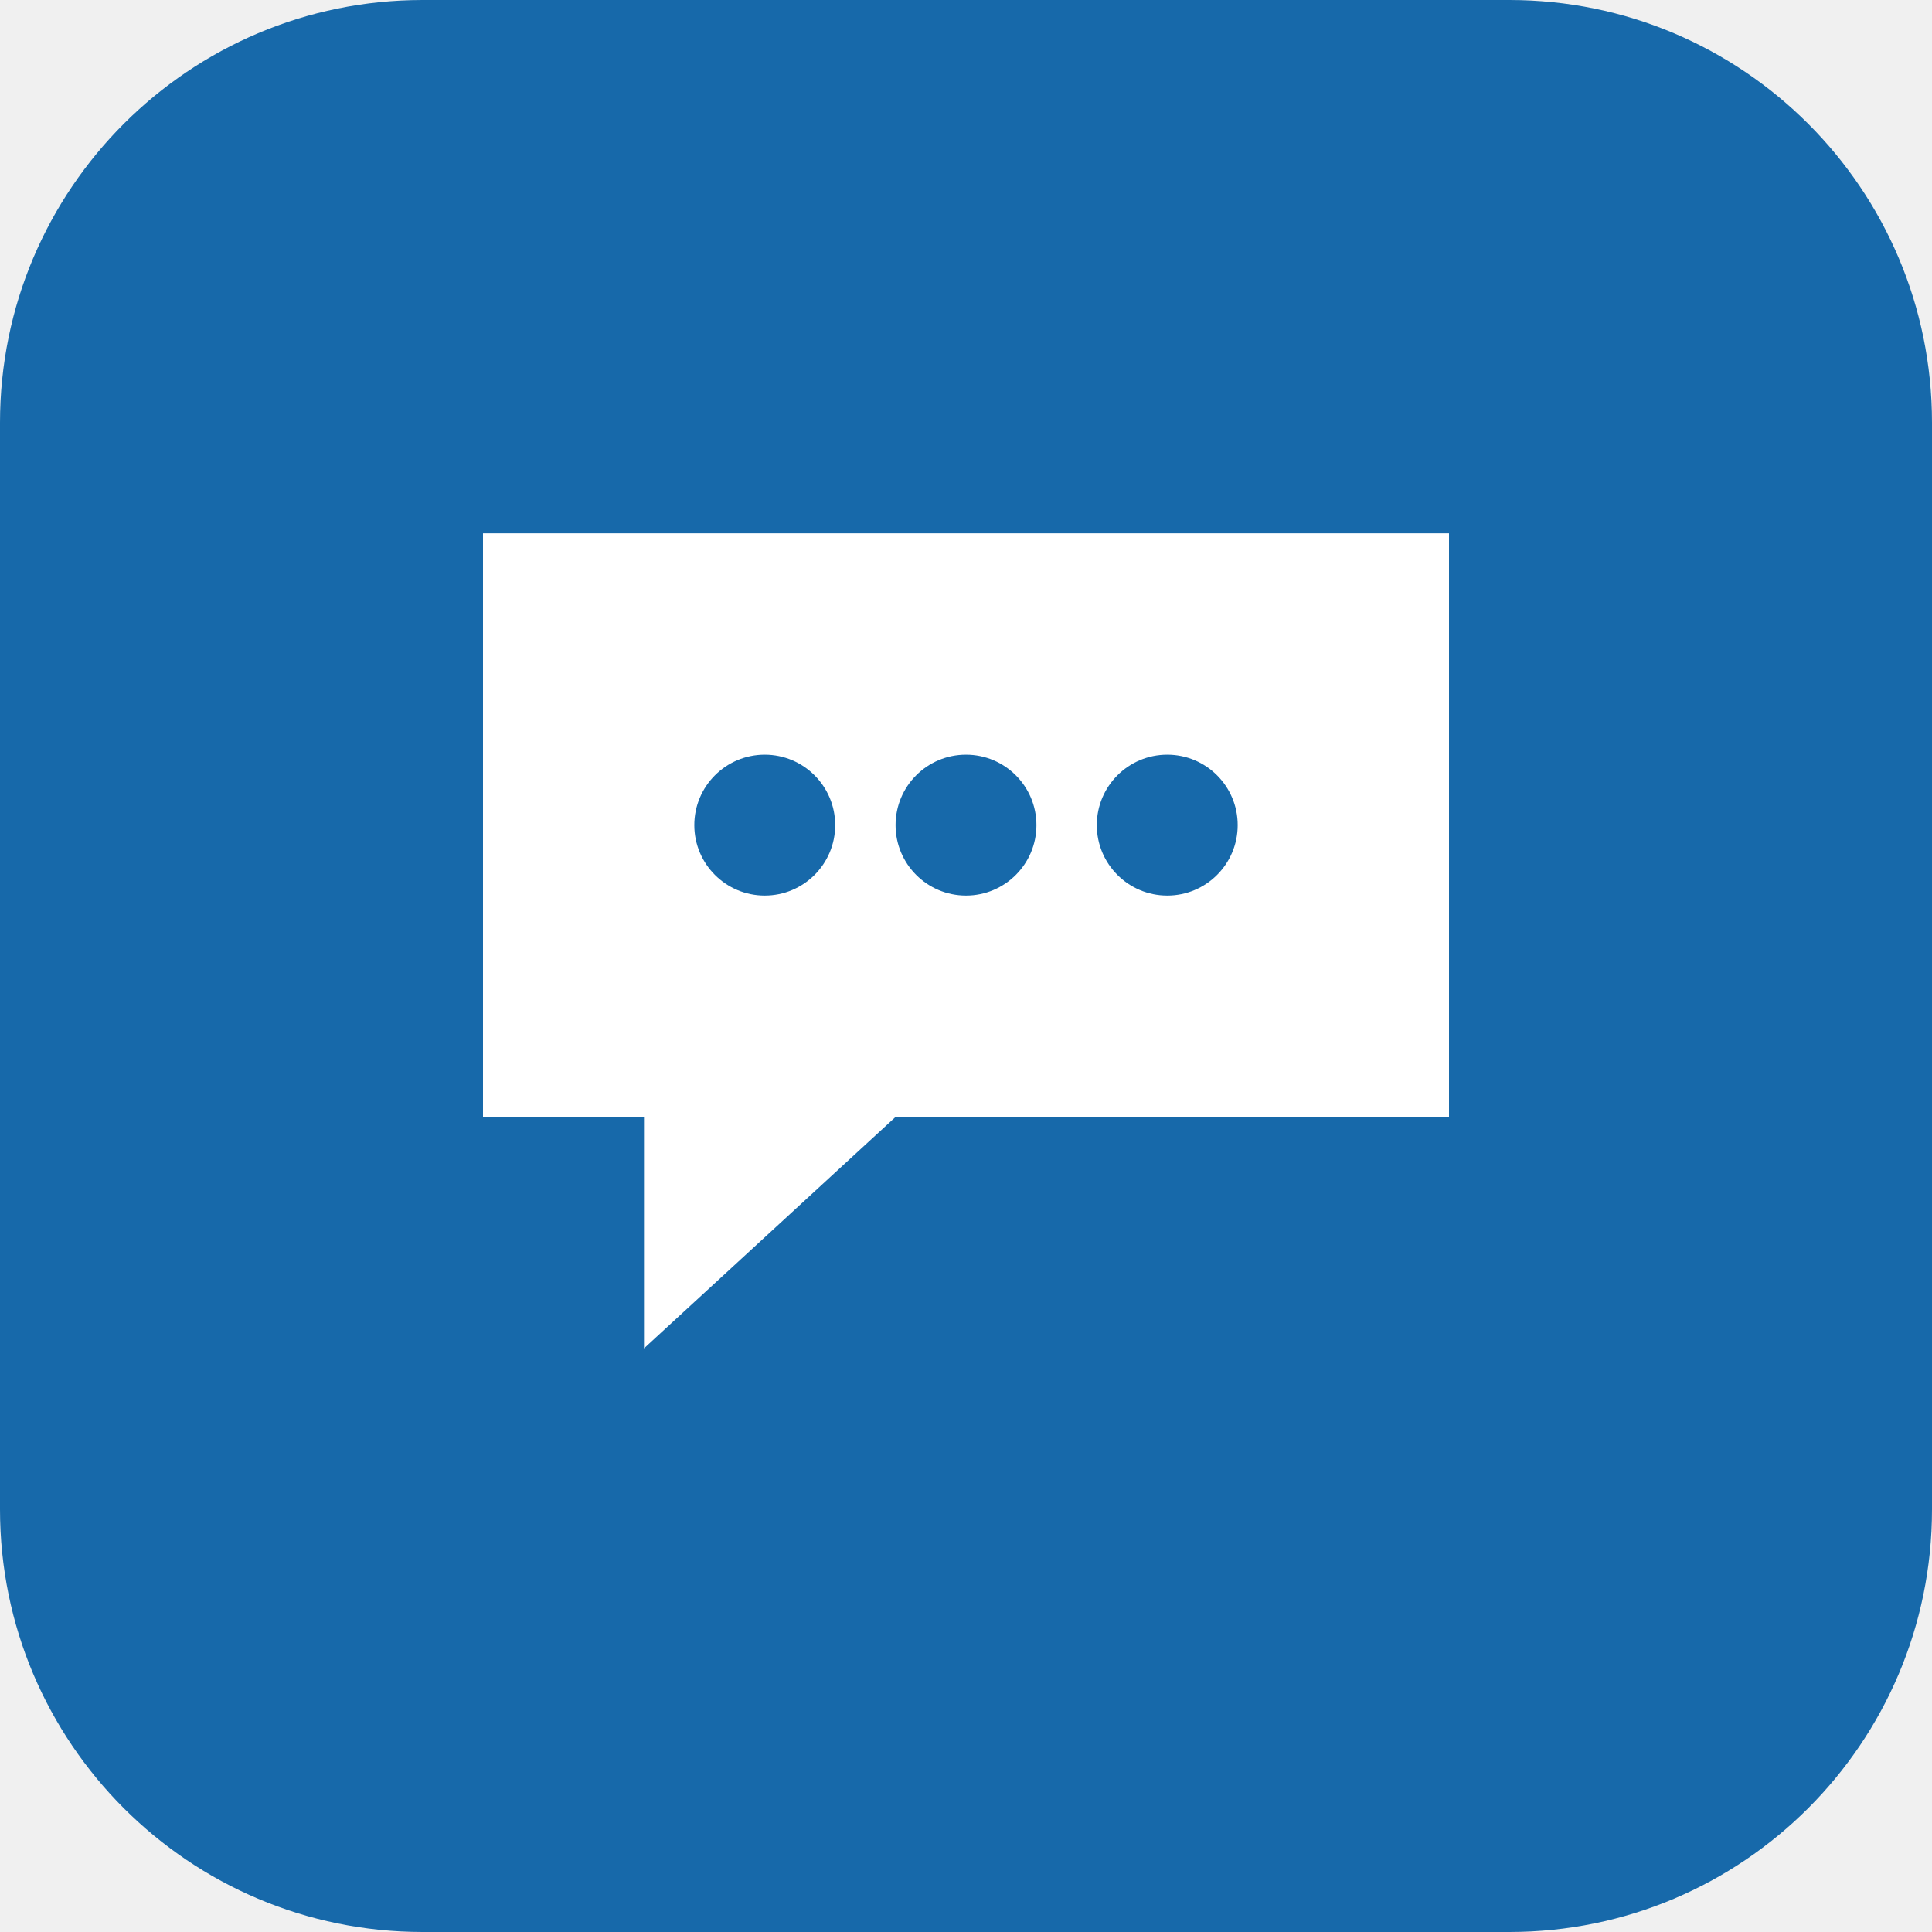
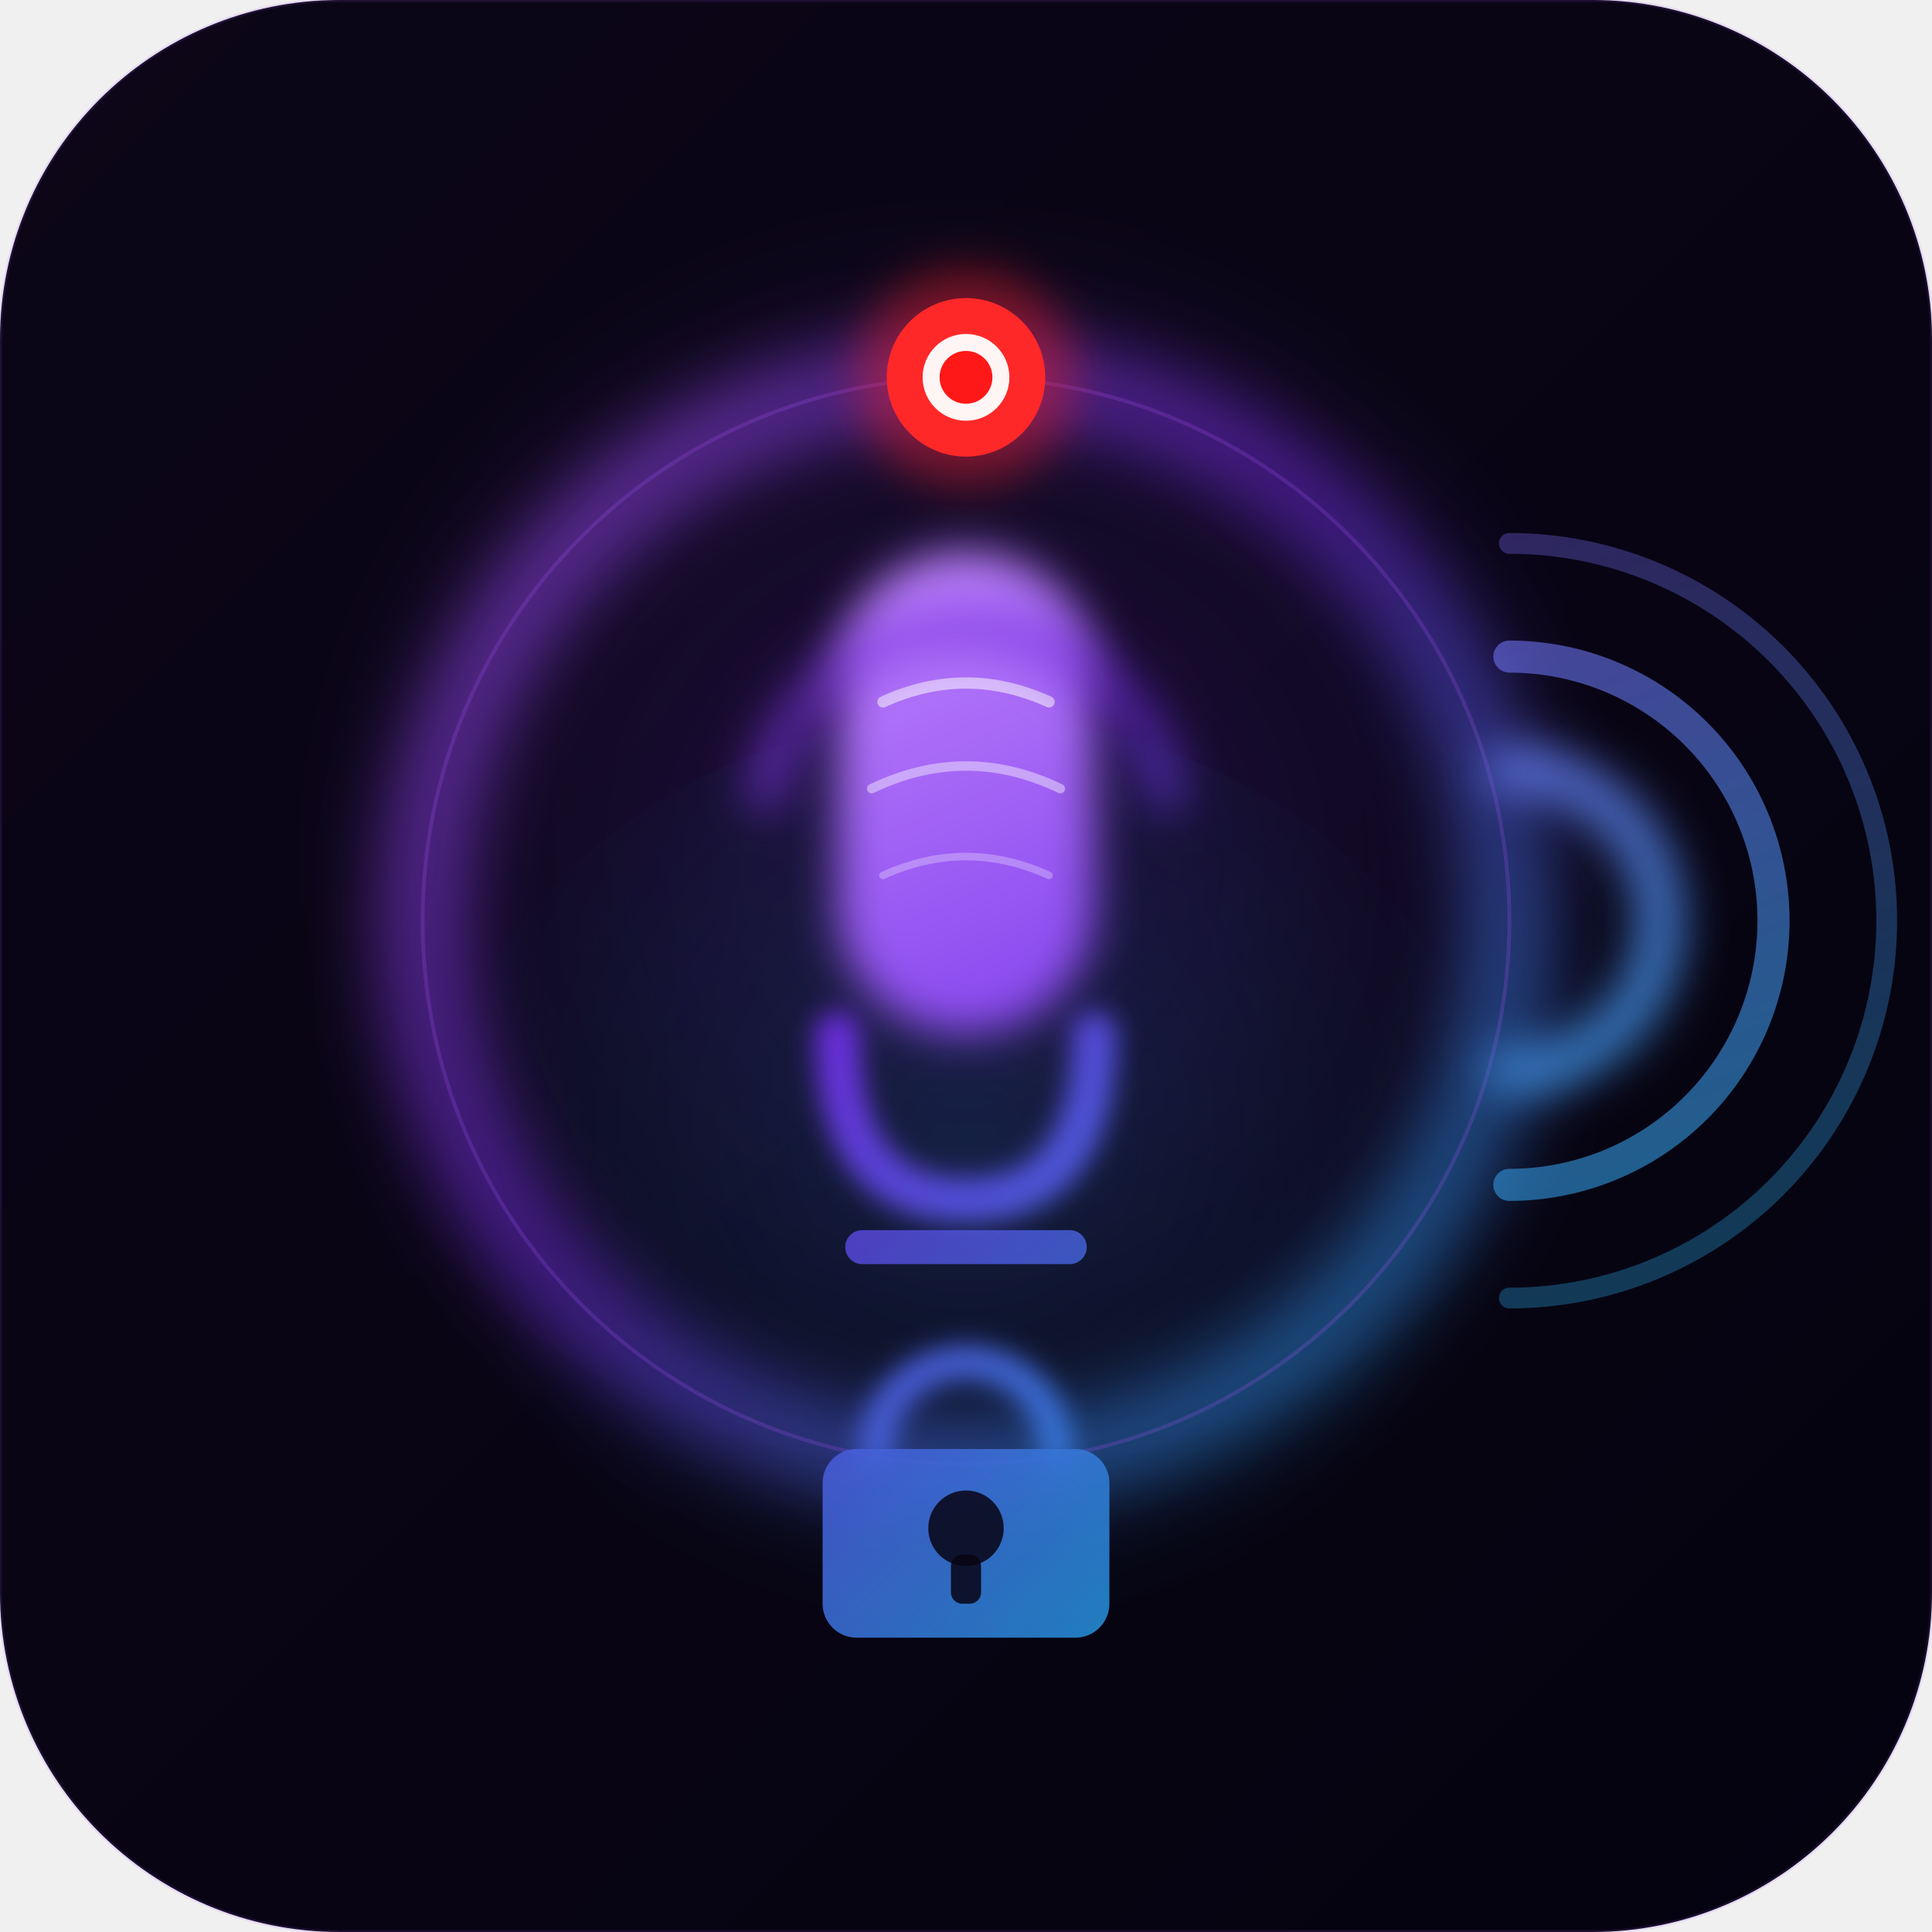
- <svg xmlns="http://www.w3.org/2000/svg" width="192" height="192" viewBox="0 0 192 192">
-   <rect width="192" height="192" rx="42" fill="#1769AA" />
-   <path d="M48 53h96v58H89l-25 23v-23H48z" fill="#FFFFFF" />
-   <circle cx="76" cy="82" r="7" fill="#1769AA" />
-   <circle cx="96" cy="82" r="7" fill="#1769AA" />
-   <circle cx="116" cy="82" r="7" fill="#1769AA" />
+ <svg xmlns="http://www.w3.org/2000/svg" width="830" height="830" viewBox="0 0 830 830" fill="none">
+   <g clip-path="url(#clip0_94_18)">
+     <path d="M684.102 0H145.898C65.321 0 0 65.321 0 145.898V684.102C0 764.679 65.321 830 145.898 830H684.102C764.679 830 830 764.679 830 684.102V145.898C830 65.321 764.679 0 684.102 0Z" fill="url(#paint0_linear_94_18)" />
+     <path d="M415 632.227C580.632 632.227 714.902 508.843 714.902 356.641C714.902 204.439 580.632 81.055 415 81.055C249.369 81.055 115.098 204.439 115.098 356.641C115.098 508.843 249.369 632.227 415 632.227Z" fill="url(#paint1_radial_94_18)" />
+     <path d="M415 697.07C540.343 697.07 641.953 609.976 641.953 502.539C641.953 395.102 540.343 308.008 415 308.008C289.657 308.008 188.047 395.102 188.047 502.539C188.047 609.976 289.657 697.07 415 697.07Z" fill="url(#paint2_radial_94_18)" />
+     <g filter="url(#filter0_f_94_18)">
+       <path d="M415 628.984C543.924 628.984 648.438 524.471 648.438 395.547C648.438 266.623 543.924 162.109 415 162.109C286.076 162.109 181.562 266.623 181.562 395.547C181.562 524.471 286.076 628.984 415 628.984Z" stroke="url(#paint3_linear_94_18)" stroke-width="21.074" />
+     </g>
+     <path d="M415 628.984C543.924 628.984 648.438 524.471 648.438 395.547C648.438 266.623 543.924 162.109 415 162.109C286.076 162.109 181.562 266.623 181.562 395.547C181.562 524.471 286.076 628.984 415 628.984Z" stroke="#A855F7" stroke-opacity="0.22" stroke-width="1.621" />
+     <g filter="url(#filter1_f_94_18)">
+       <path d="M470.117 291.797C470.117 261.356 445.44 236.68 415 236.68C384.56 236.68 359.883 261.356 359.883 291.797V389.062C359.883 419.503 384.56 444.18 415 444.18C445.44 444.18 470.117 419.503 470.117 389.062V291.797Z" fill="url(#paint4_linear_94_18)" />
+     </g>
+     <path d="M379.336 301.523C403.112 290.716 426.888 290.716 450.664 301.523" stroke="white" stroke-opacity="0.55" stroke-width="4.863" stroke-linecap="round" />
+     <path d="M374.473 338.809C401.491 325.84 428.509 325.84 455.527 338.809" stroke="white" stroke-opacity="0.42" stroke-width="4.053" stroke-linecap="round" />
+     <path d="M379.336 376.094C403.112 365.286 426.888 365.286 450.664 376.094" stroke="white" stroke-opacity="0.28" stroke-width="3.242" stroke-linecap="round" />
+     <g opacity="0.65" filter="url(#filter2_f_94_18)">
+       <path d="M329.082 340.43C332.972 320.499 343.67 302.54 359.344 289.63C375.018 276.719 394.693 269.659 415 269.659C435.307 269.659 454.982 276.719 470.656 289.63C486.33 302.54 497.028 320.499 500.918 340.43" stroke="url(#paint5_linear_94_18)" stroke-width="17.832" stroke-linecap="round" />
+     </g>
+     <g filter="url(#filter3_f_94_18)">
+       <path d="M359.883 444.18C359.883 491.732 378.255 515.508 415 515.508C451.745 515.508 470.117 491.732 470.117 444.18" stroke="url(#paint6_linear_94_18)" stroke-width="19.453" stroke-linecap="round" />
+     </g>
+     <path opacity="0.85" d="M459.58 528.477H370.42C366.391 528.477 363.125 531.743 363.125 535.771C363.125 539.8 366.391 543.066 370.42 543.066H459.58C463.609 543.066 466.875 539.8 466.875 535.771C466.875 531.743 463.609 528.477 459.58 528.477Z" fill="url(#paint7_linear_94_18)" />
+     <g opacity="0.88" filter="url(#filter4_f_94_18)">
+       <path d="M648.438 330.703C665.635 330.703 682.128 337.535 694.289 349.695C706.45 361.856 713.281 378.349 713.281 395.547C713.281 412.745 706.45 429.238 694.289 441.398C682.128 453.559 665.635 460.391 648.438 460.391" stroke="url(#paint8_linear_94_18)" stroke-width="19.453" stroke-linecap="round" />
+     </g>
+     <path opacity="0.6" d="M648.438 282.07C678.533 282.07 707.397 294.026 728.678 315.307C749.959 336.588 761.914 365.451 761.914 395.547C761.914 425.643 749.959 454.506 728.678 475.787C707.397 497.068 678.533 509.023 648.438 509.023" stroke="url(#paint9_linear_94_18)" stroke-width="13.779" stroke-linecap="round" />
+     <path opacity="0.34" d="M648.438 233.438C691.432 233.438 732.665 250.517 763.066 280.918C793.468 311.32 810.547 352.553 810.547 395.547C810.547 438.541 793.468 479.774 763.066 510.176C732.665 540.577 691.432 557.656 648.438 557.656" stroke="url(#paint10_linear_94_18)" stroke-width="8.916" stroke-linecap="round" />
+     <g opacity="0.4" filter="url(#filter5_f_94_18)">
+       <path d="M415 209.121C440.964 209.121 462.012 188.073 462.012 162.109C462.012 136.146 440.964 115.098 415 115.098C389.036 115.098 367.988 136.146 367.988 162.109C367.988 188.073 389.036 209.121 415 209.121Z" fill="#FF2020" />
+     </g>
+     <path d="M415 196.152C433.801 196.152 449.043 180.911 449.043 162.109C449.043 143.308 433.801 128.066 415 128.066C396.199 128.066 380.957 143.308 380.957 162.109C380.957 180.911 396.199 196.152 415 196.152Z" fill="#FF2828" />
+     <path opacity="0.95" d="M415 180.752C425.296 180.752 433.643 172.405 433.643 162.109C433.643 151.813 425.296 143.467 415 143.467C404.704 143.467 396.357 151.813 396.357 162.109C396.357 172.405 404.704 180.752 415 180.752Z" fill="white" />
+     <path d="M415 173.457C421.267 173.457 426.348 168.377 426.348 162.109C426.348 155.842 421.267 150.762 415 150.762C408.733 150.762 403.652 155.842 403.652 162.109C403.652 168.377 408.733 173.457 415 173.457Z" fill="#FF1818" />
+     <g filter="url(#filter6_f_94_18)">
+       <path d="M376.094 624.121C376.094 613.803 380.193 603.907 387.489 596.61C394.785 589.314 404.681 585.215 415 585.215C425.319 585.215 435.215 589.314 442.511 596.61C449.807 603.907 453.906 613.803 453.906 624.121" stroke="url(#paint11_linear_94_18)" stroke-width="14.59" stroke-linecap="round" />
+     </g>
+     <path opacity="0.88" d="M462.012 622.5H367.988C359.931 622.5 353.398 629.032 353.398 637.09V688.965C353.398 697.023 359.931 703.555 367.988 703.555H462.012C470.069 703.555 476.602 697.023 476.602 688.965V637.09C476.602 629.032 470.069 622.5 462.012 622.5Z" fill="url(#paint12_linear_94_18)" />
+     <path opacity="0.85" d="M415 672.754C423.953 672.754 431.211 665.496 431.211 656.543C431.211 647.59 423.953 640.332 415 640.332C406.047 640.332 398.789 647.59 398.789 656.543C398.789 665.496 406.047 672.754 415 672.754Z" fill="url(#paint13_linear_94_18)" />
+     <path opacity="0.85" d="M416.621 667.891H413.379C410.693 667.891 408.516 670.068 408.516 672.754V684.102C408.516 686.787 410.693 688.965 413.379 688.965H416.621C419.307 688.965 421.484 686.787 421.484 684.102V672.754C421.484 670.068 419.307 667.891 416.621 667.891Z" fill="url(#paint14_linear_94_18)" />
+     <path d="M684.102 0H145.898C65.321 0 0 65.321 0 145.898V684.102C0 764.679 65.321 830 145.898 830H684.102C764.679 830 830 764.679 830 684.102V145.898C830 65.321 764.679 0 684.102 0Z" stroke="#A855F7" stroke-opacity="0.13" stroke-width="1.621" />
+   </g>
+   <defs>
+     <filter id="filter0_f_94_18" x="135.361" y="115.908" width="559.277" height="559.277" filterUnits="userSpaceOnUse" color-interpolation-filters="sRGB">
+       <feFlood flood-opacity="0" result="BackgroundImageFix" />
+       <feBlend mode="normal" in="SourceGraphic" in2="BackgroundImageFix" result="shape" />
+       <feGaussianBlur stdDeviation="17.832" result="effect1_foregroundBlur_94_18" />
+     </filter>
+     <filter id="filter1_f_94_18" x="340.43" y="217.227" width="149.141" height="246.406" filterUnits="userSpaceOnUse" color-interpolation-filters="sRGB">
+       <feFlood flood-opacity="0" result="BackgroundImageFix" />
+       <feBlend mode="normal" in="SourceGraphic" in2="BackgroundImageFix" result="shape" />
+       <feGaussianBlur stdDeviation="9.727" result="effect1_foregroundBlur_94_18" />
+     </filter>
+     <filter id="filter2_f_94_18" x="300.711" y="241.29" width="228.577" height="127.511" filterUnits="userSpaceOnUse" color-interpolation-filters="sRGB">
+       <feFlood flood-opacity="0" result="BackgroundImageFix" />
+       <feBlend mode="normal" in="SourceGraphic" in2="BackgroundImageFix" result="shape" />
+       <feGaussianBlur stdDeviation="9.727" result="effect1_foregroundBlur_94_18" />
+     </filter>
+     <filter id="filter3_f_94_18" x="338.809" y="423.105" width="152.383" height="113.477" filterUnits="userSpaceOnUse" color-interpolation-filters="sRGB">
+       <feFlood flood-opacity="0" result="BackgroundImageFix" />
+       <feBlend mode="normal" in="SourceGraphic" in2="BackgroundImageFix" result="shape" />
+       <feGaussianBlur stdDeviation="5.674" result="effect1_foregroundBlur_94_18" />
+     </filter>
+     <filter id="filter4_f_94_18" x="619.258" y="301.523" width="123.203" height="188.047" filterUnits="userSpaceOnUse" color-interpolation-filters="sRGB">
+       <feFlood flood-opacity="0" result="BackgroundImageFix" />
+       <feBlend mode="normal" in="SourceGraphic" in2="BackgroundImageFix" result="shape" />
+       <feGaussianBlur stdDeviation="9.727" result="effect1_foregroundBlur_94_18" />
+     </filter>
+     <filter id="filter5_f_94_18" x="348.535" y="95.644" width="132.93" height="132.93" filterUnits="userSpaceOnUse" color-interpolation-filters="sRGB">
+       <feFlood flood-opacity="0" result="BackgroundImageFix" />
+       <feBlend mode="normal" in="SourceGraphic" in2="BackgroundImageFix" result="shape" />
+       <feGaussianBlur stdDeviation="9.727" result="effect1_foregroundBlur_94_18" />
+     </filter>
+     <filter id="filter6_f_94_18" x="357.451" y="566.572" width="115.098" height="76.191" filterUnits="userSpaceOnUse" color-interpolation-filters="sRGB">
+       <feFlood flood-opacity="0" result="BackgroundImageFix" />
+       <feBlend mode="normal" in="SourceGraphic" in2="BackgroundImageFix" result="shape" />
+       <feGaussianBlur stdDeviation="5.674" result="effect1_foregroundBlur_94_18" />
+     </filter>
+     <linearGradient id="paint0_linear_94_18" x1="0" y1="0" x2="830" y2="830" gradientUnits="userSpaceOnUse">
+       <stop stop-color="#0C0618" />
+       <stop offset="1" stop-color="#050310" />
+     </linearGradient>
+     <radialGradient id="paint1_radial_94_18" cx="0" cy="0" r="1" gradientUnits="userSpaceOnUse" gradientTransform="translate(415 372.852) scale(291.797 291.797)">
+       <stop stop-color="#7C3AED" stop-opacity="0.2" />
+       <stop offset="1" stop-color="#7C3AED" stop-opacity="0" />
+     </radialGradient>
+     <radialGradient id="paint2_radial_94_18" cx="0" cy="0" r="1" gradientUnits="userSpaceOnUse" gradientTransform="translate(415 486.328) scale(226.953 226.953)">
+       <stop stop-color="#06B6D4" stop-opacity="0.12" />
+       <stop offset="1" stop-color="#06B6D4" stop-opacity="0" />
+     </radialGradient>
+     <linearGradient id="paint3_linear_94_18" x1="162.109" y1="162.109" x2="667.891" y2="667.891" gradientUnits="userSpaceOnUse">
+       <stop stop-color="#A855F7" />
+       <stop offset="0.45" stop-color="#6D28D9" />
+       <stop offset="1" stop-color="#06B6D4" />
+     </linearGradient>
+     <linearGradient id="paint4_linear_94_18" x1="362.314" y1="235.059" x2="467.686" y2="486.328" gradientUnits="userSpaceOnUse">
+       <stop stop-color="#C084FC" />
+       <stop offset="1" stop-color="#7C3AED" />
+     </linearGradient>
+     <linearGradient id="paint5_linear_94_18" x1="162.109" y1="162.109" x2="667.891" y2="667.89" gradientUnits="userSpaceOnUse">
+       <stop stop-color="#A855F7" />
+       <stop offset="0.45" stop-color="#6D28D9" />
+       <stop offset="1" stop-color="#06B6D4" />
+     </linearGradient>
+     <linearGradient id="paint6_linear_94_18" x1="162.109" y1="162.109" x2="667.891" y2="667.891" gradientUnits="userSpaceOnUse">
+       <stop stop-color="#A855F7" />
+       <stop offset="0.45" stop-color="#6D28D9" />
+       <stop offset="1" stop-color="#06B6D4" />
+     </linearGradient>
+     <linearGradient id="paint7_linear_94_18" x1="162.109" y1="162.109" x2="667.891" y2="667.891" gradientUnits="userSpaceOnUse">
+       <stop stop-color="#A855F7" />
+       <stop offset="0.45" stop-color="#6D28D9" />
+       <stop offset="1" stop-color="#06B6D4" />
+     </linearGradient>
+     <linearGradient id="paint8_linear_94_18" x1="640.332" y1="162.109" x2="818.652" y2="632.227" gradientUnits="userSpaceOnUse">
+       <stop stop-color="#8B5CF6" />
+       <stop offset="1" stop-color="#06B6D4" />
+     </linearGradient>
+     <linearGradient id="paint9_linear_94_18" x1="640.332" y1="162.109" x2="818.652" y2="632.227" gradientUnits="userSpaceOnUse">
+       <stop stop-color="#8B5CF6" />
+       <stop offset="1" stop-color="#06B6D4" />
+     </linearGradient>
+     <linearGradient id="paint10_linear_94_18" x1="640.332" y1="162.109" x2="818.652" y2="632.227" gradientUnits="userSpaceOnUse">
+       <stop stop-color="#8B5CF6" />
+       <stop offset="1" stop-color="#06B6D4" />
+     </linearGradient>
+     <linearGradient id="paint11_linear_94_18" x1="162.109" y1="162.109" x2="667.891" y2="667.891" gradientUnits="userSpaceOnUse">
+       <stop stop-color="#A855F7" />
+       <stop offset="0.45" stop-color="#6D28D9" />
+       <stop offset="1" stop-color="#06B6D4" />
+     </linearGradient>
+     <linearGradient id="paint12_linear_94_18" x1="162.109" y1="162.109" x2="667.891" y2="667.891" gradientUnits="userSpaceOnUse">
+       <stop stop-color="#A855F7" />
+       <stop offset="0.45" stop-color="#6D28D9" />
+       <stop offset="1" stop-color="#06B6D4" />
+     </linearGradient>
+     <linearGradient id="paint13_linear_94_18" x1="0" y1="0" x2="830" y2="830" gradientUnits="userSpaceOnUse">
+       <stop stop-color="#0C0618" />
+       <stop offset="1" stop-color="#050310" />
+     </linearGradient>
+     <linearGradient id="paint14_linear_94_18" x1="0" y1="0" x2="830" y2="830" gradientUnits="userSpaceOnUse">
+       <stop stop-color="#0C0618" />
+       <stop offset="1" stop-color="#050310" />
+     </linearGradient>
+     <clipPath id="clip0_94_18">
+       <rect width="830" height="830" fill="white" />
+     </clipPath>
+   </defs>
</svg>
